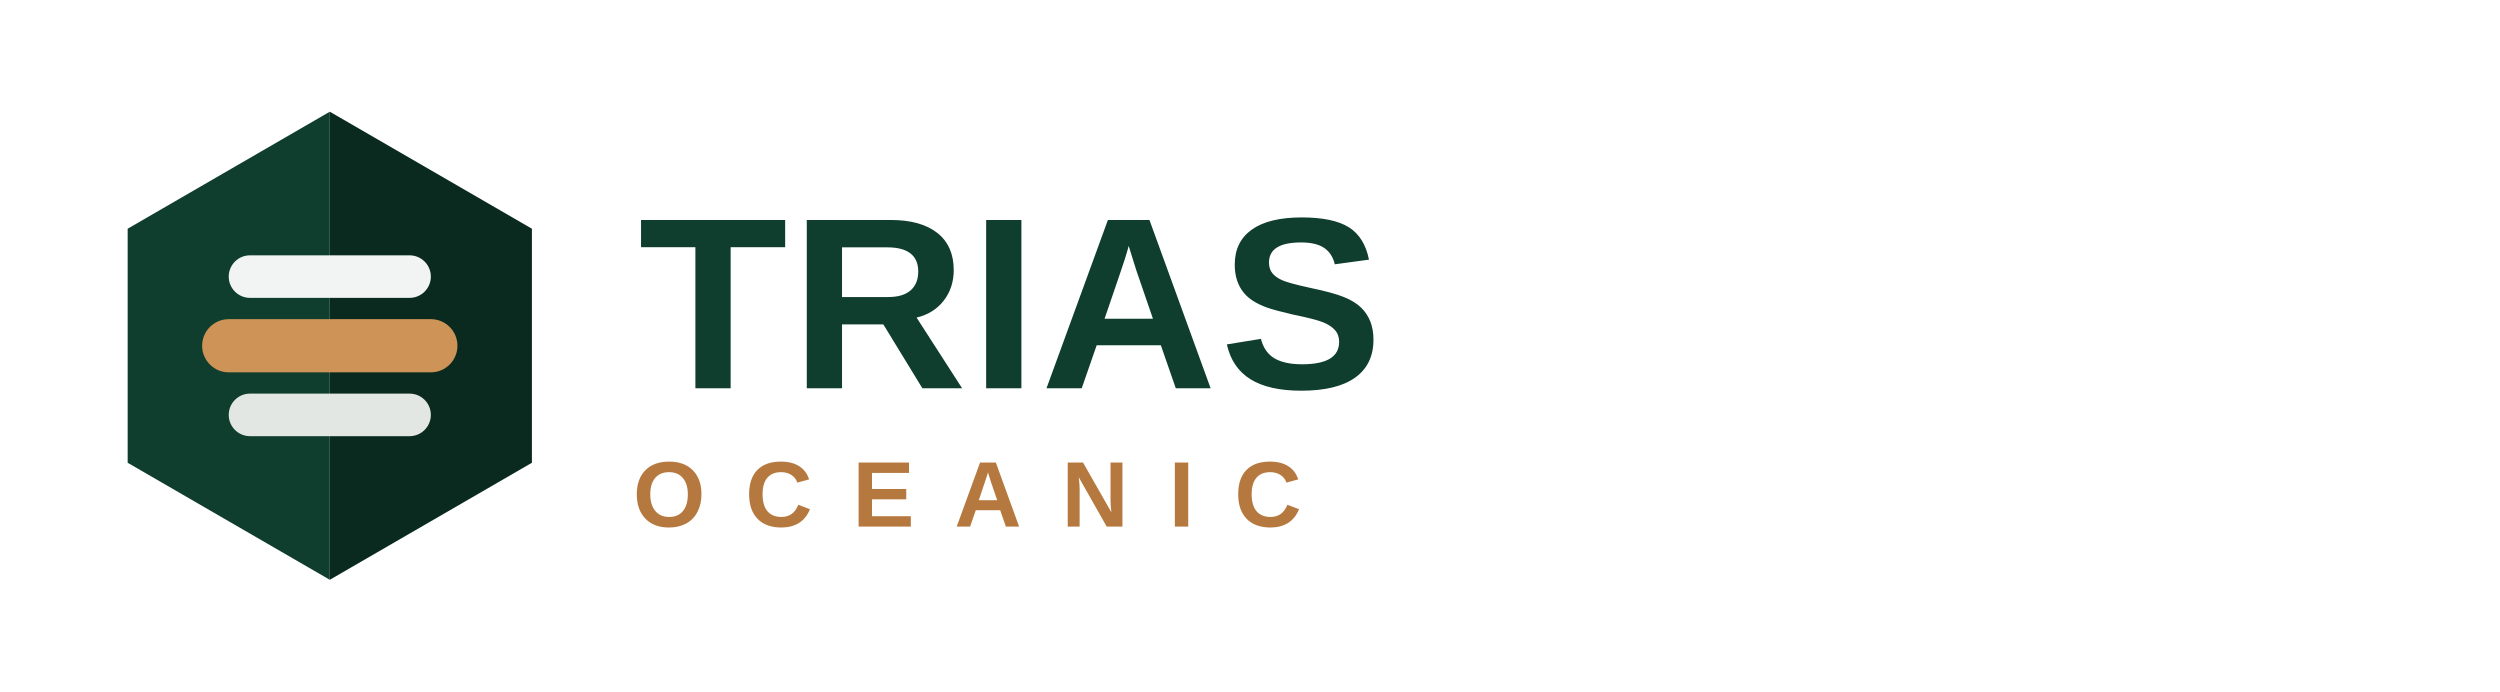
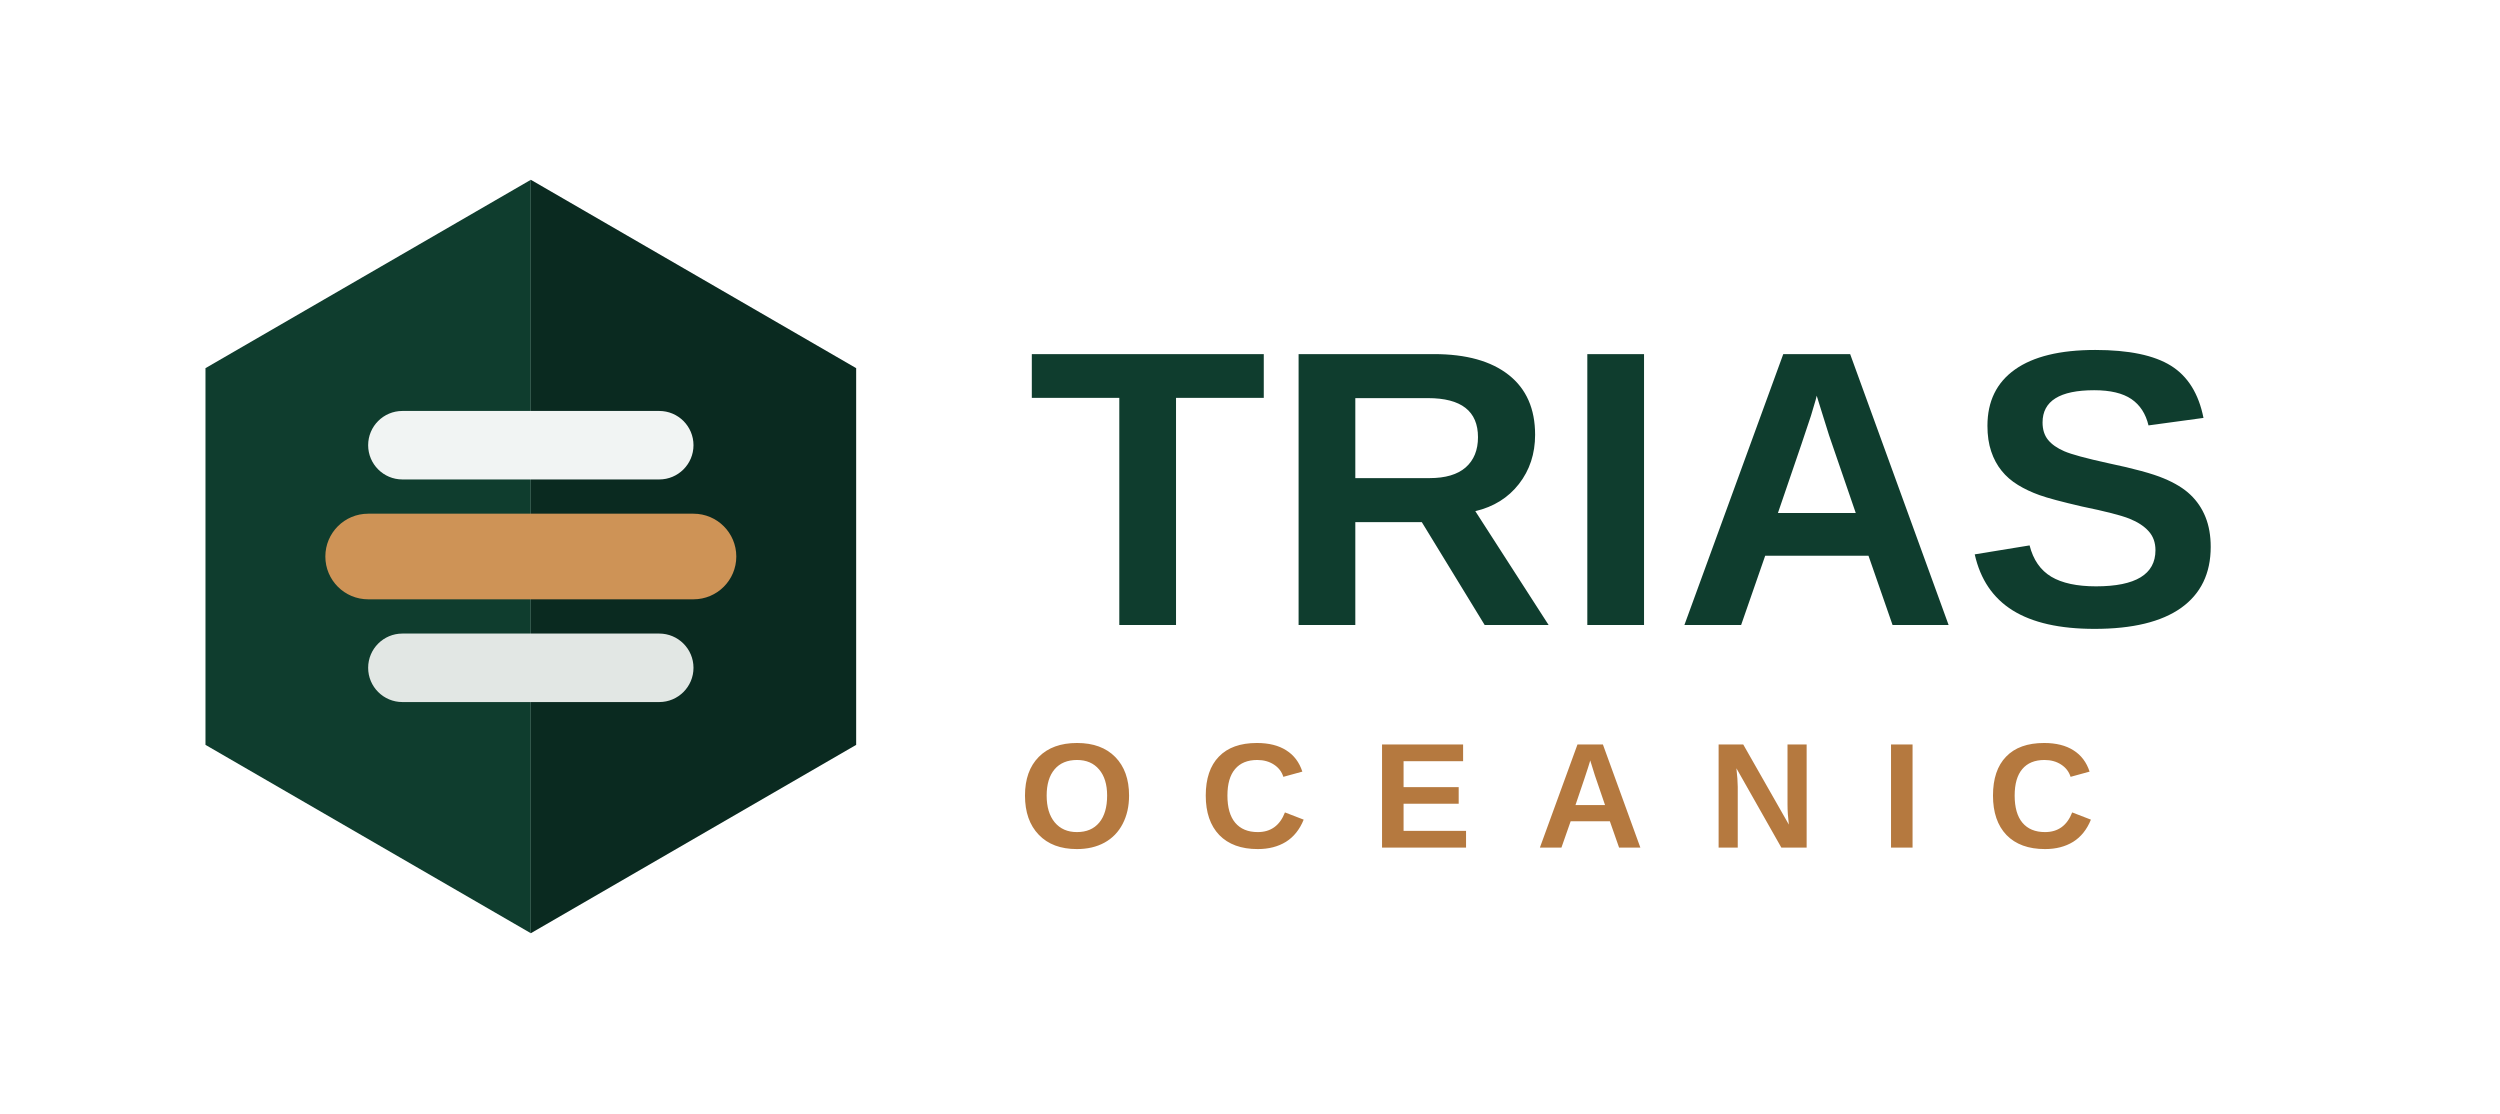
- <svg xmlns="http://www.w3.org/2000/svg" viewBox="0 0 470 130" width="470" height="130" font-family="'Montserrat','Helvetica Neue',Arial,sans-serif">
+ <svg xmlns="http://www.w3.org/2000/svg" viewBox="0 0 292 130" width="292" height="130" font-family="'Montserrat','Helvetica Neue',Arial,sans-serif">
  <g transform="translate(12,15)">
    <path d="M50,6 L50,94 L12,72 L12,28 Z" fill="#0F3D2E" />
    <path d="M50,6 L88,28 L88,72 L50,94 Z" fill="#0A2A20" />
    <rect x="31" y="33" width="38" height="8" rx="4" fill="#F1F4F3" />
    <rect x="26" y="45" width="48" height="10" rx="5" fill="#CE9356" />
    <rect x="31" y="59" width="38" height="8" rx="4" fill="#E2E7E4" />
  </g>
  <text x="120" y="73" font-size="46" font-weight="800" letter-spacing="0.5" fill="#0F3D2E">TRIAS</text>
  <text x="119" y="99" font-size="17.5" font-weight="600" letter-spacing="7.5" fill="#B5793F">OCEANIC</text>
</svg>
